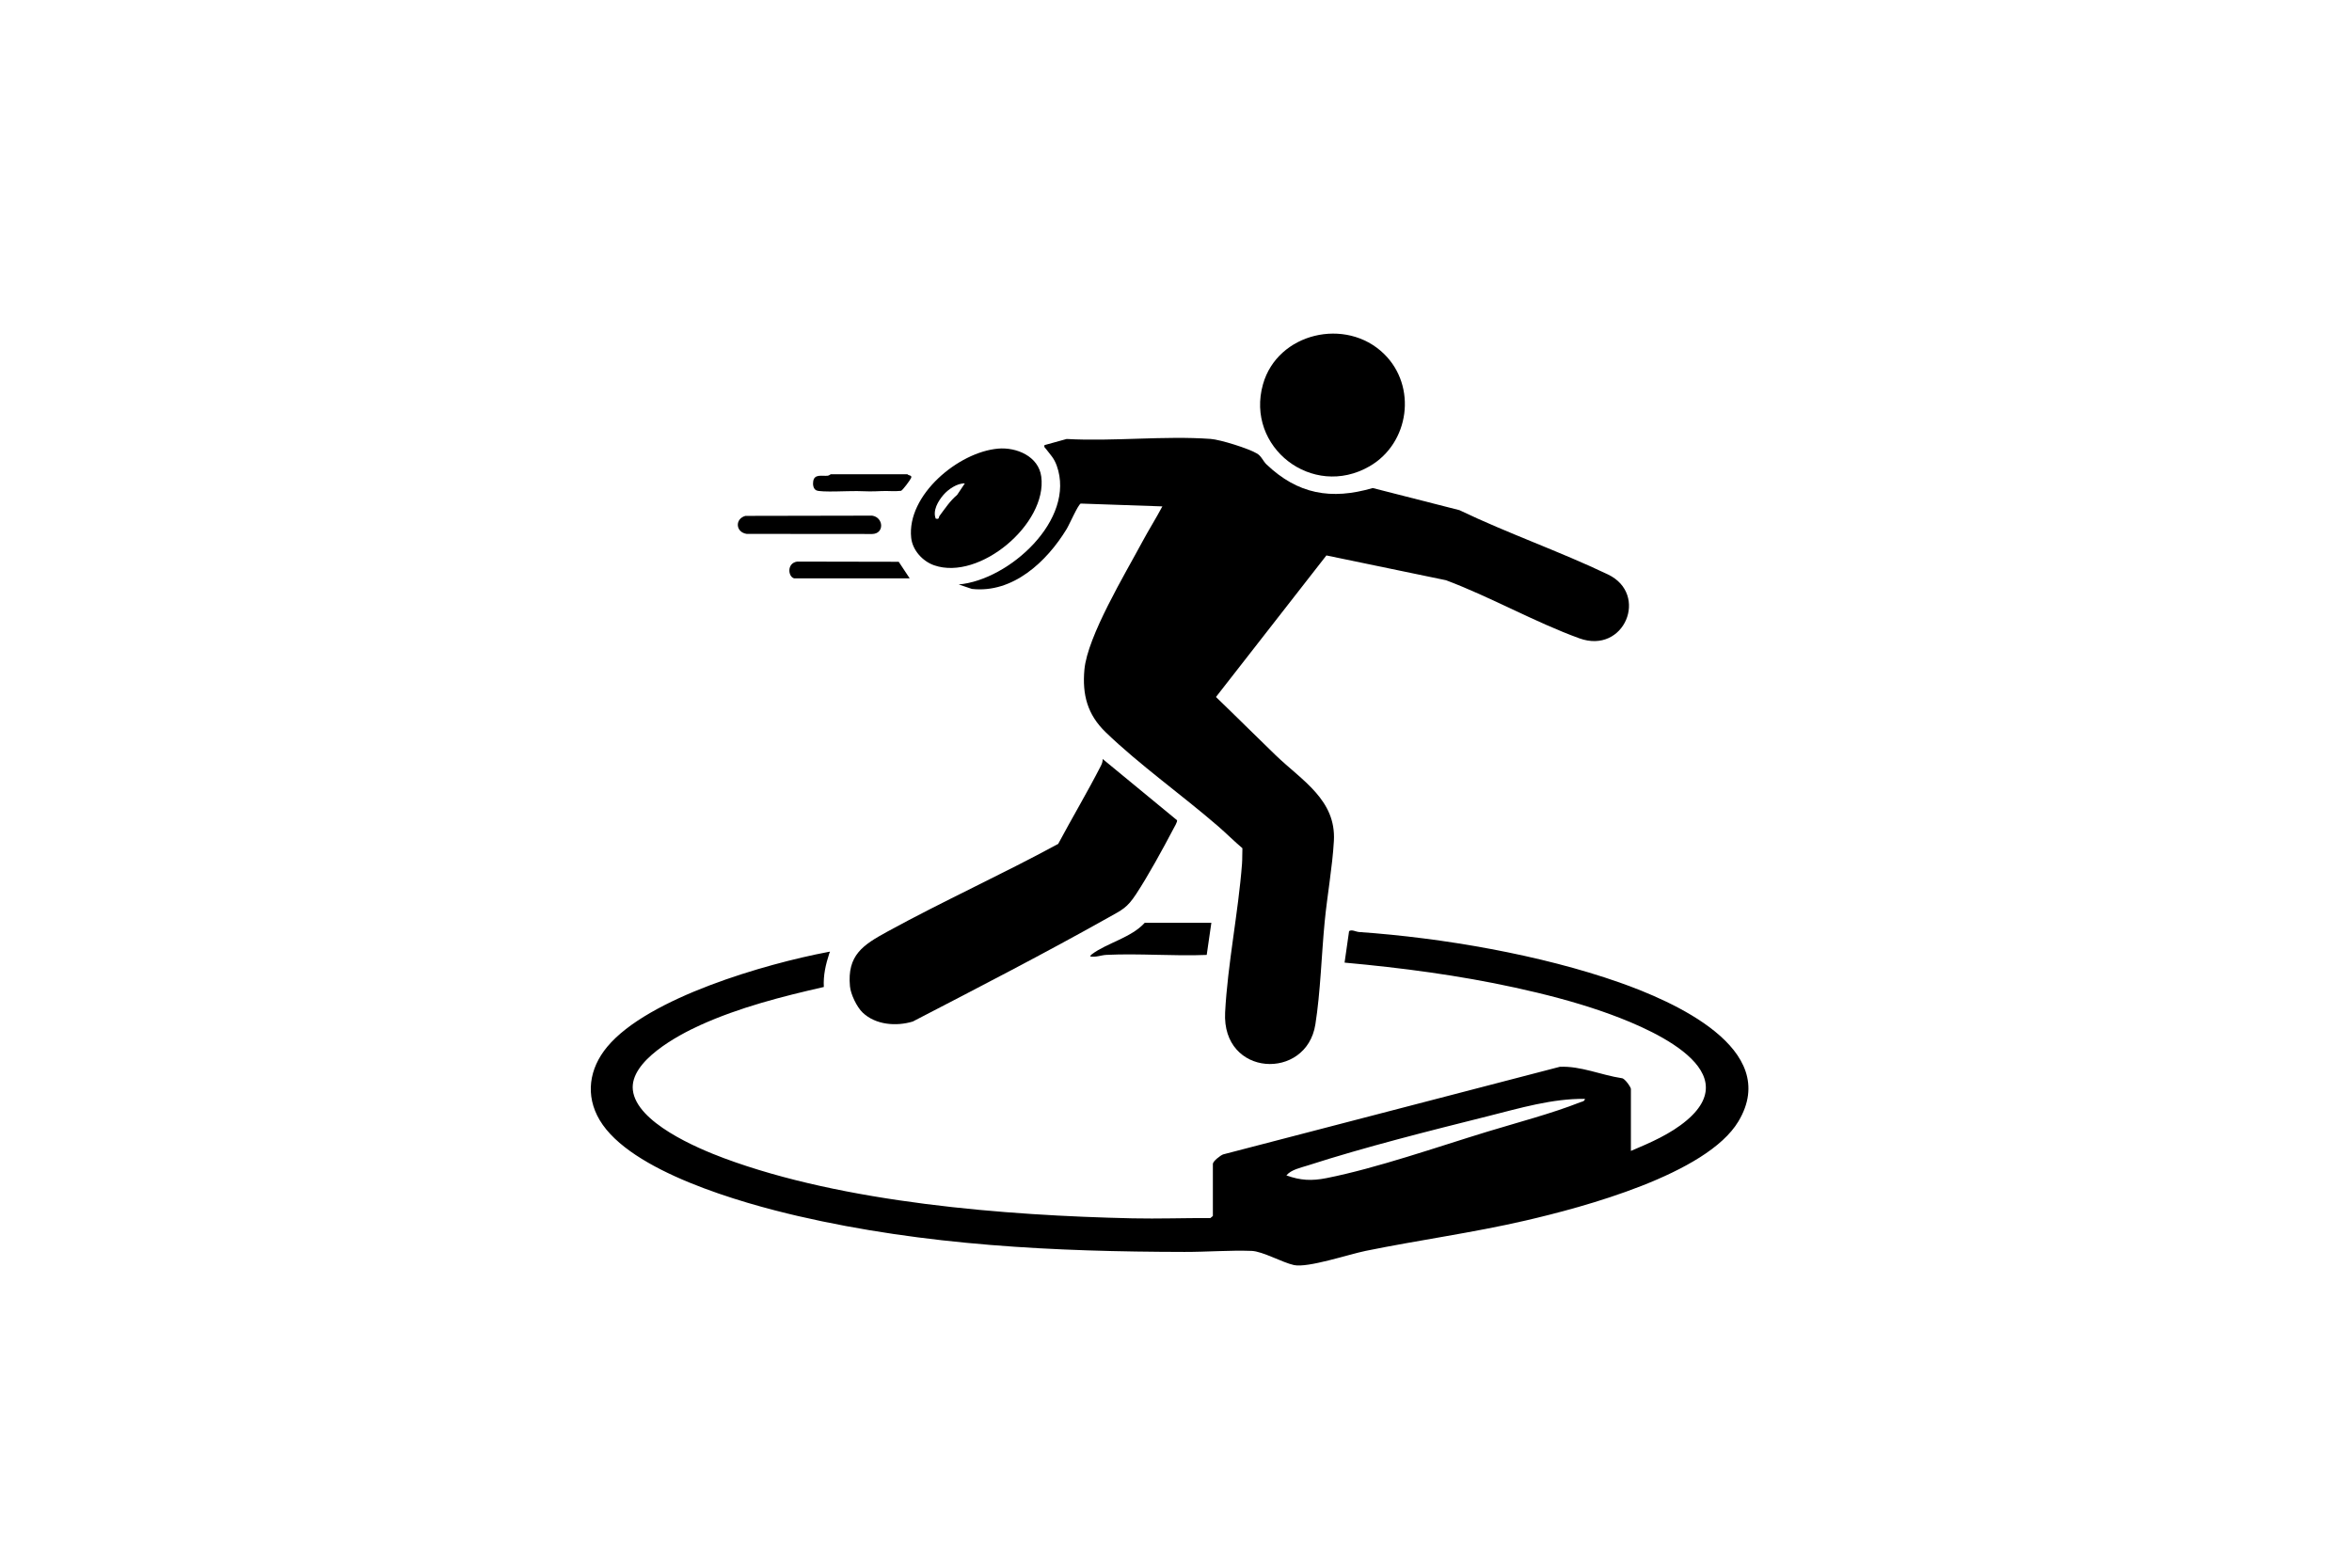
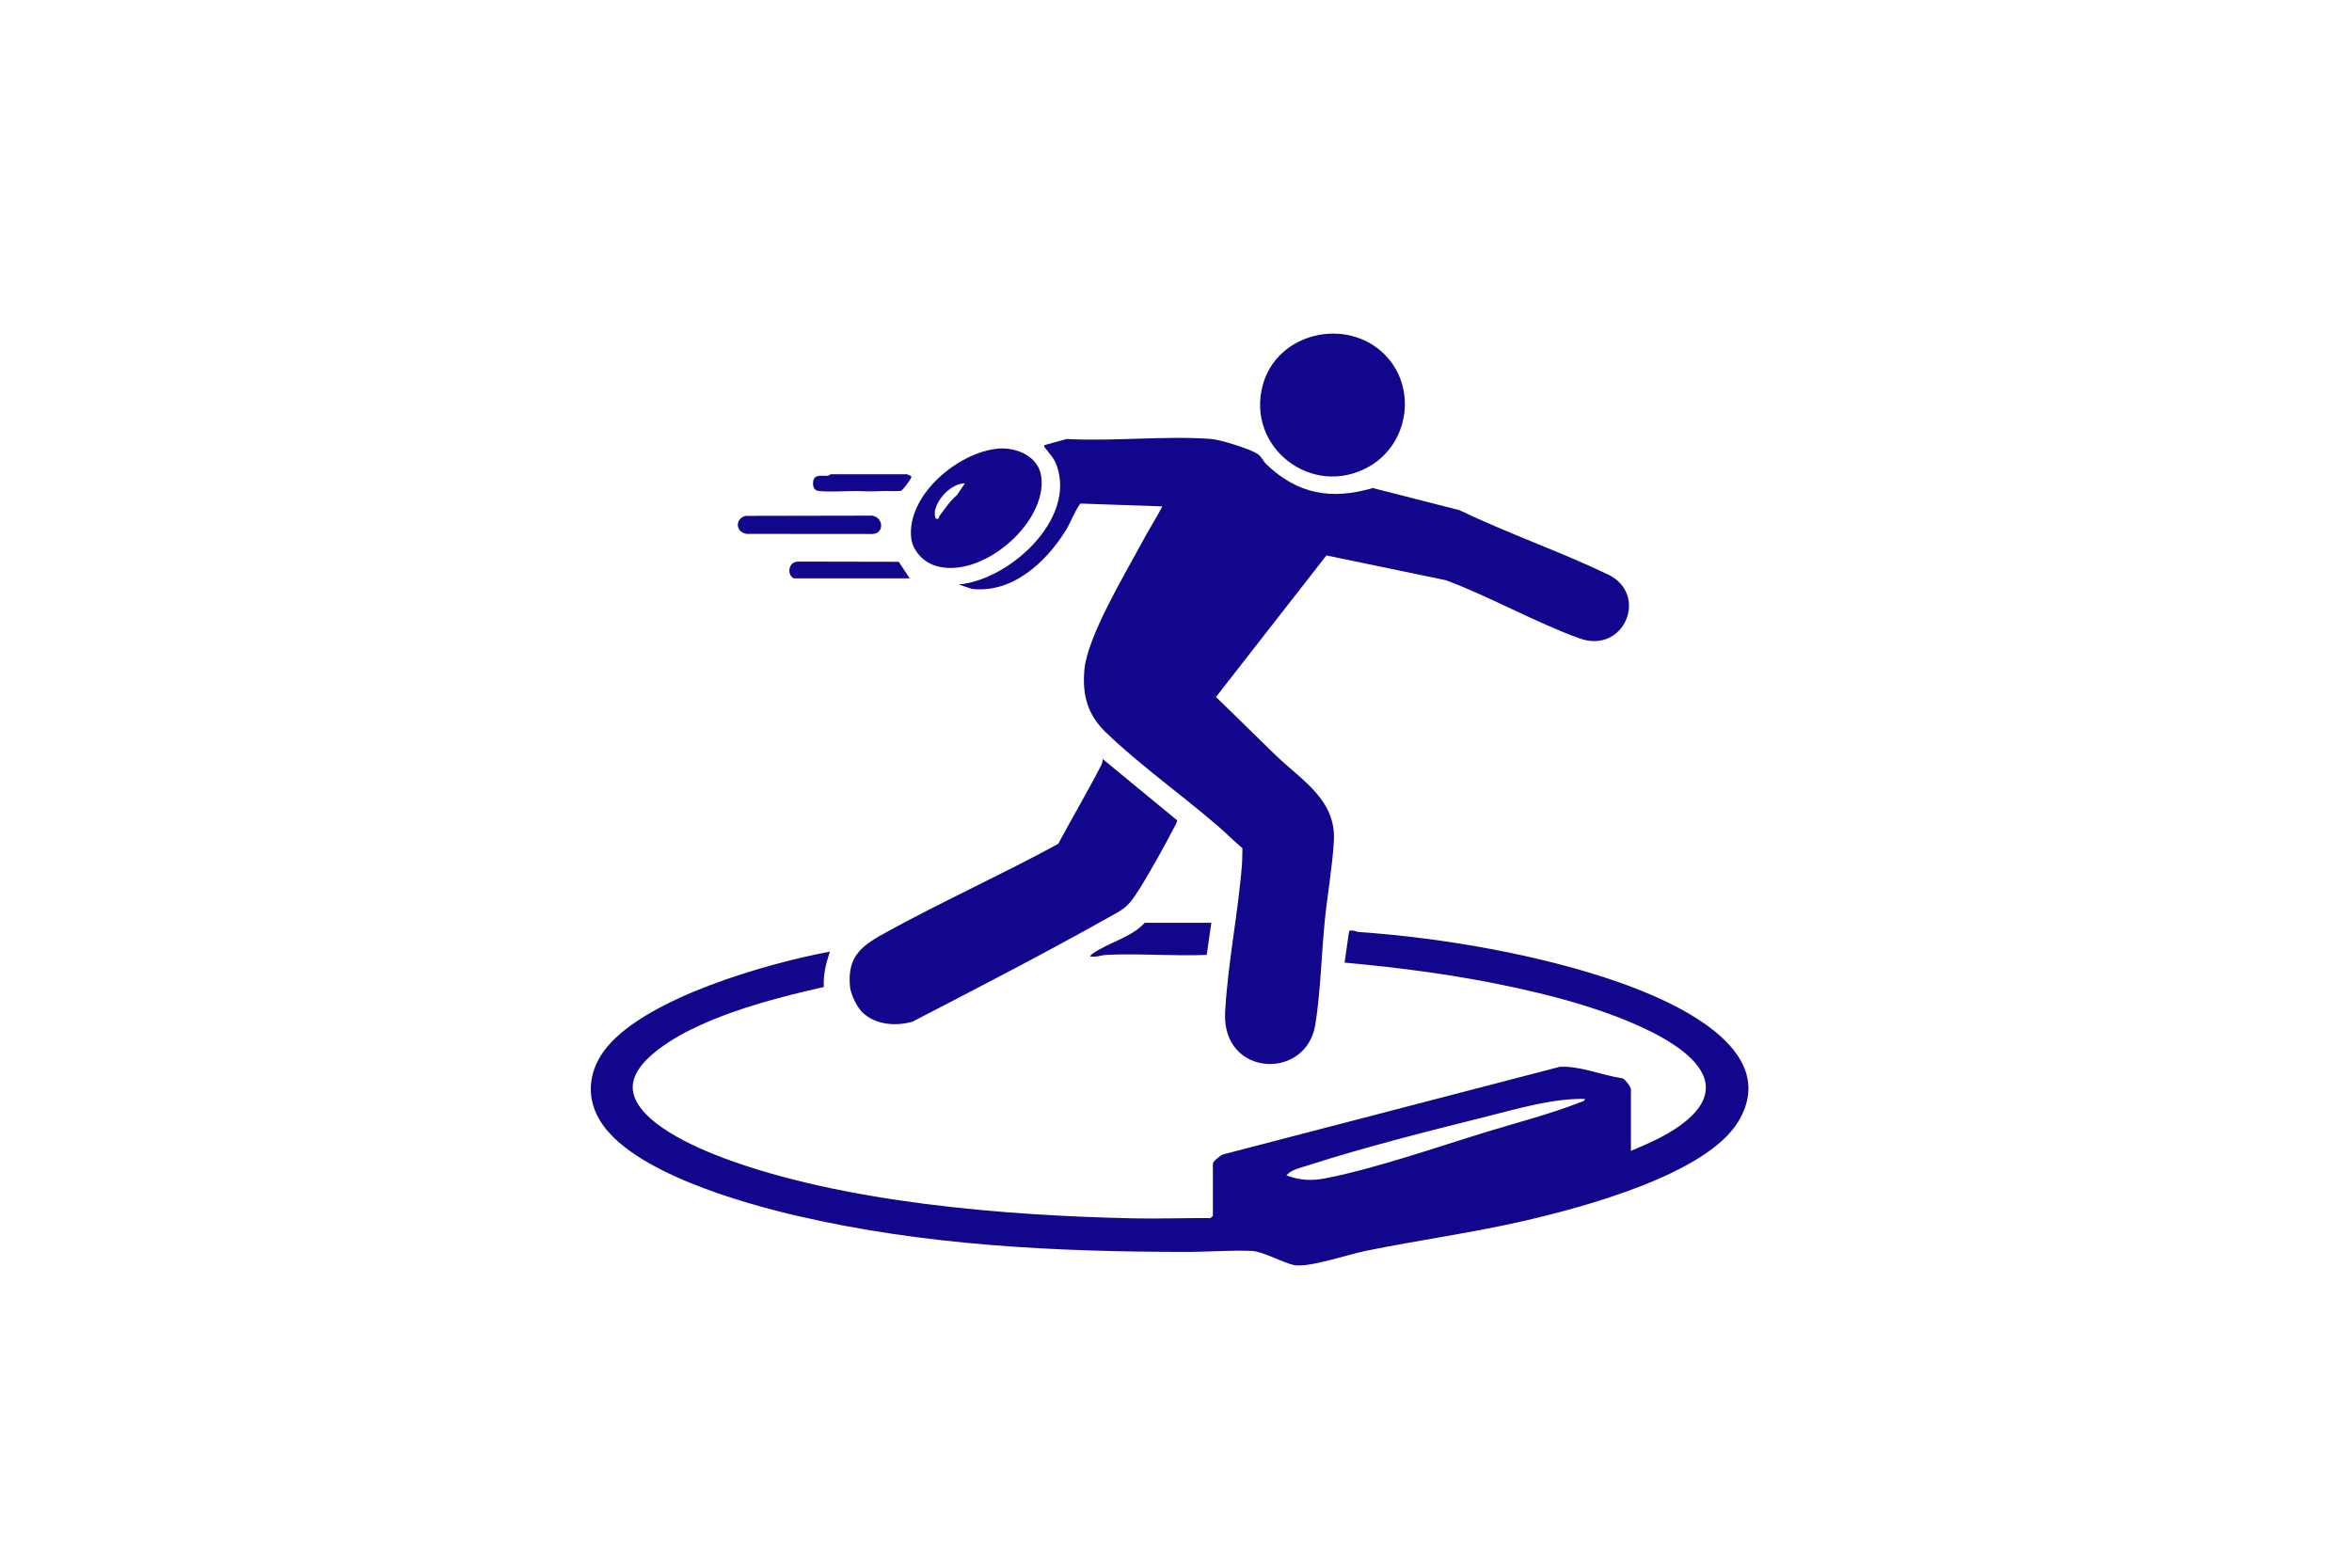
- <svg xmlns="http://www.w3.org/2000/svg" id="Layer_1" data-name="Layer 1" viewBox="0 0 1536 1024">
+ <svg xmlns="http://www.w3.org/2000/svg" id="Layer_1" fill="#12078C" data-name="Layer 1" viewBox="0 0 1536 1024">
  <path d="M866.2,362.83l-72.1,92.44c13.08,12.57,25.91,25.44,38.97,38.02,17.16,16.53,39.55,29.16,38.04,55.99-.96,16.98-4.38,35.74-6.03,52.97-2.08,21.63-2.71,45.68-6.07,66.93-5.82,36.84-61.15,34.34-58.93-7.93,1.67-31.67,8.59-65.11,11.03-96.97.26-3.35.09-6.88.26-10.23-5.4-4.57-10.46-9.66-15.79-14.28-23.48-20.35-51.49-40.21-73.51-61.49-11.92-11.52-15.37-24.5-13.88-40.92,1.97-21.71,26.63-62.56,37.72-83.28,4.19-7.83,9.03-15.45,13.18-23.31l-53.33-1.85c-1.93,1.08-7.31,13.59-9.25,16.76-12.93,21.18-35.05,42.01-61.83,38.99l-8.58-2.91c32.9-2.85,76.63-42.37,64.03-77.55-1.8-5.02-4.04-7.02-7.04-10.96-.66-.86-1.37-.99-1-2.5l14.49-4.01c30.67,1.7,63.66-2.22,94.05-.04,6.36.46,24.99,6.3,30.39,9.61,2.81,1.72,3.87,4.92,6.02,6.98,20.44,19.5,42.23,23.45,69.43,15.49l56.63,14.45c31.68,15.22,65.35,26.86,97,42,26.98,12.91,10.74,52.41-18.71,41.71-28.98-10.53-57.98-27.02-87.06-37.94l-78.12-16.2Z" />
  <path d="M1065.09,751.77c12.71-5.38,25.84-11,36.49-20.01,40.67-34.42-29.07-62-54.96-71.01-18.67-6.5-38.01-11.46-57.32-15.68-36.62-8.01-73.92-12.9-111.21-16.3l2.94-20.56c1.81-1.26,4.42.44,6.54.58,54.31,3.77,118.63,14.85,170.04,32.95,34.21,12.05,106.21,43.07,77.68,90.73-20.73,34.62-101.37,56.07-139.18,64.82-34.5,7.98-69.57,12.71-104.23,19.77-11.01,2.24-37.76,11.24-46.85,9.27-7.56-1.64-20.41-8.98-27.61-9.25-14.19-.53-29.43.7-43.85.67-84.74-.14-169.3-4.2-252.51-23.46-36.58-8.47-109.38-29.01-129.4-62.6-9.63-16.16-6.91-33.75,4.9-47.94,26.74-32.13,103.61-54.25,144.11-61.9,2.02-.38,1.33-.39.91.91-2.34,7.18-3.99,14.33-3.57,21.93-27.35,6.23-55.01,13.3-80.62,24.88-14.55,6.58-46.2,23.43-44.1,42.41,2.34,21.19,41.88,37.97,59.53,44.54,78.28,29.13,183.63,37.46,266.71,39.29,16.94.37,33.98-.26,50.91-.18l1.64-1.36v-34c0-1.76,4.94-5.61,6.76-6.24l219.8-57.2c13.71-.64,26.92,5.39,40.45,7.43,2.01,0,5.99,5.96,5.99,7.01v40.5ZM1035.08,717.77c-21.37-.28-42.6,6.09-63.22,11.27-38.33,9.62-80.34,20.12-117.78,32.22-4.59,1.48-10.86,2.72-13.99,6.5,9.27,3.35,16.6,3.68,26.25,1.76,32.74-6.5,72.22-20.32,104.75-30.25,19.34-5.9,42.26-11.91,60.77-19.23,1.26-.5,2.95-.55,3.23-2.27Z" />
  <path d="M563.4,661.45c-3.8-3.6-7.82-11.92-8.32-17.18-1.94-20.38,8.57-27.06,24.33-35.69,36.64-20.07,74.92-37.4,111.65-57.35,9.12-17.09,19.11-33.83,27.92-51.08.71-1.38,1.2-2.81,1.12-4.39l48.55,39.99c.48.84-1.83,4.68-2.37,5.7-7.01,13.31-16.2,30.19-24.37,42.63-5.91,9-9.03,10.18-17.86,15.14-42.11,23.65-85.09,45.81-127.96,68.04-10.77,3.27-24.21,2.23-32.68-5.8Z" />
  <path d="M903.77,231.08c21.84,21.26,16.73,58.43-9.38,73.5-37.33,21.55-81.18-12.51-69.58-53.58,9.51-33.65,54.18-44.04,78.96-19.92Z" />
  <path d="M651.87,293.03c11.98-1.02,26.39,5,28.14,18.31,4.06,30.72-40.29,68.19-69.92,57.92-7.53-2.61-14.16-9.82-15.03-17.97-2.96-27.92,30.89-56.05,56.8-58.25ZM630.08,315.77c-5-.21-10.85,3.86-13.98,7.51-3.5,4.09-7.09,10.21-5.01,15.49,2.6.58,1.7-.77,2.55-1.9,3.62-4.82,6.74-9.66,11.43-13.61l5.01-7.49Z" />
  <path d="M791.09,602.77l-3.03,20.97c-21.6.9-44.01-1.08-65.52-.02-3.47.17-6.8,1.7-10.45,1.04-.34-.28.52-1.13,1.01-1.49,9.78-7.31,25.72-10.81,34.49-20.51h43.5Z" />
  <path d="M486.78,336.97l82.76-.16c7.56,1.11,8.16,11.81.07,11.99l-81.99-.07c-7.26-1.07-7.83-9.8-.84-11.76Z" />
  <path d="M518.59,377.77c-4-1.11-4.88-9.96,2.05-10.95l66.28.13,7.17,10.83h-75.5Z" />
  <path d="M592.59,309.77c.82,1.02,3.16.5,2.43,2.41-.46,1.21-5.53,8.1-6.6,8.42-4.26.52-8.58-.07-12.84.16-6.52.35-9.69.18-15.97,0-5.1-.14-23.58.98-26.52-.48-2.08-1.03-2.34-3.96-2-5.99.82-4.89,5.88-3.16,9.47-3.56.93-.1,1.78-.96,2.04-.96h50Z" />
</svg>
